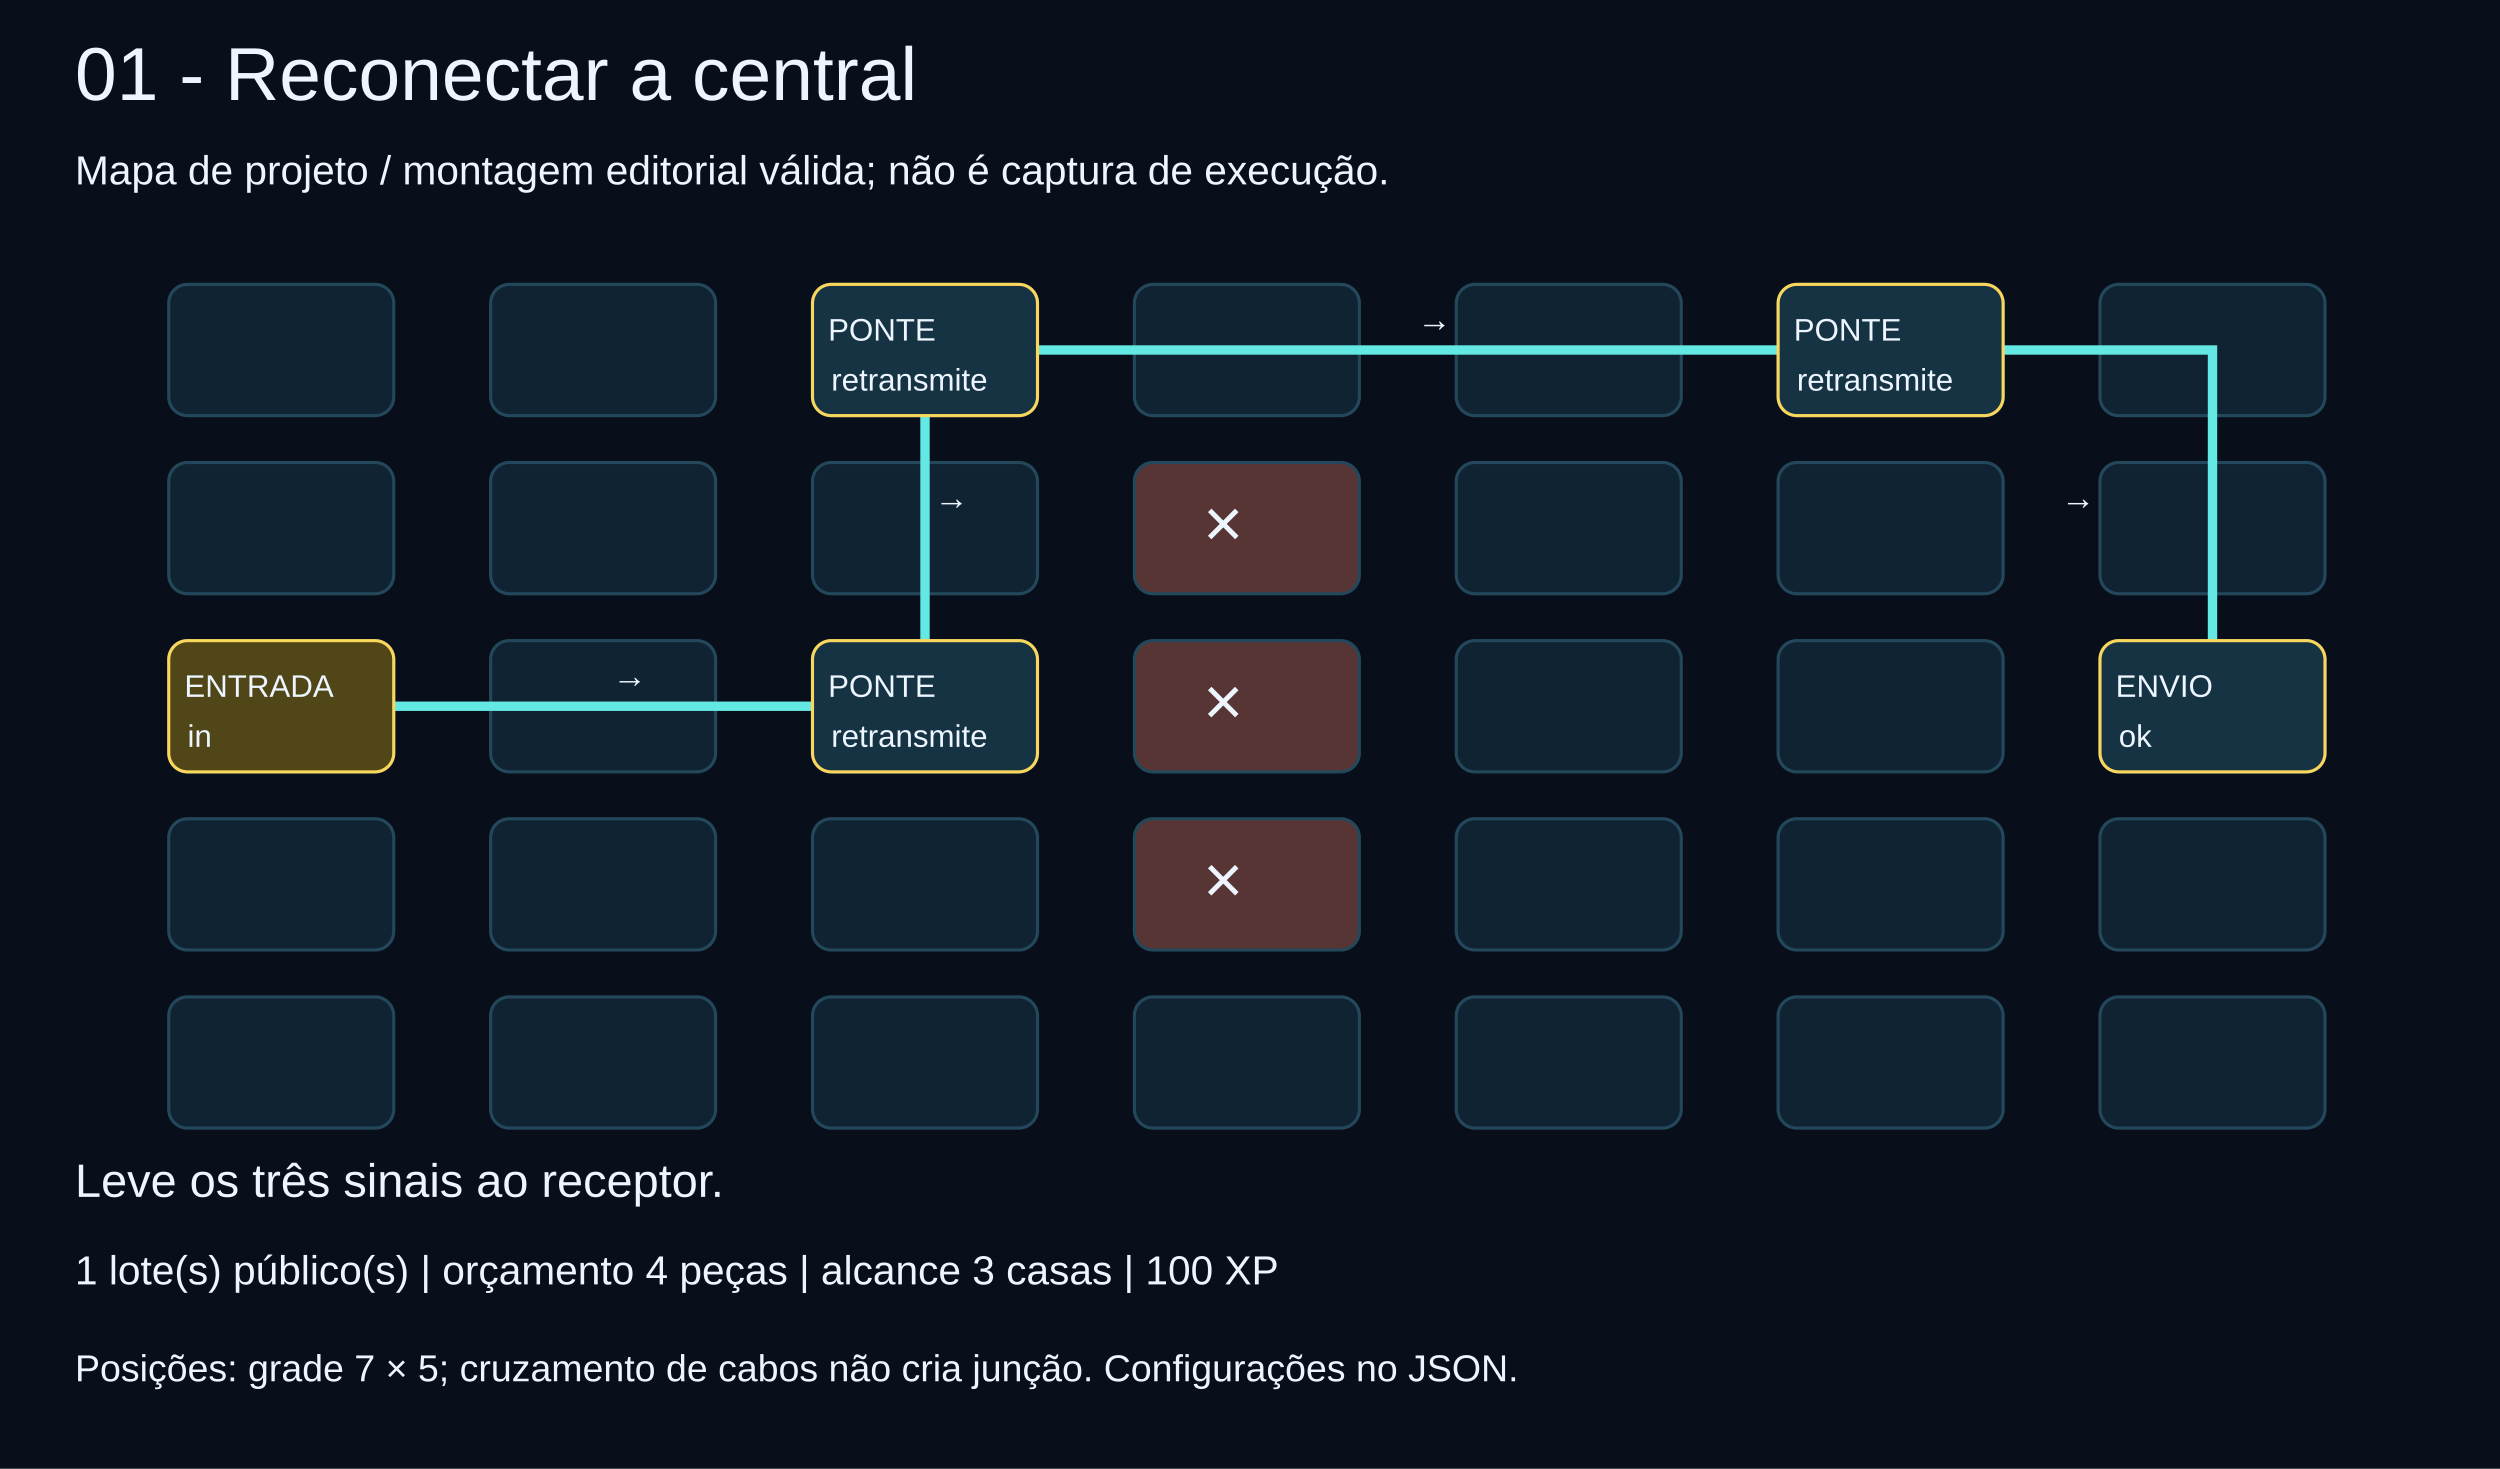
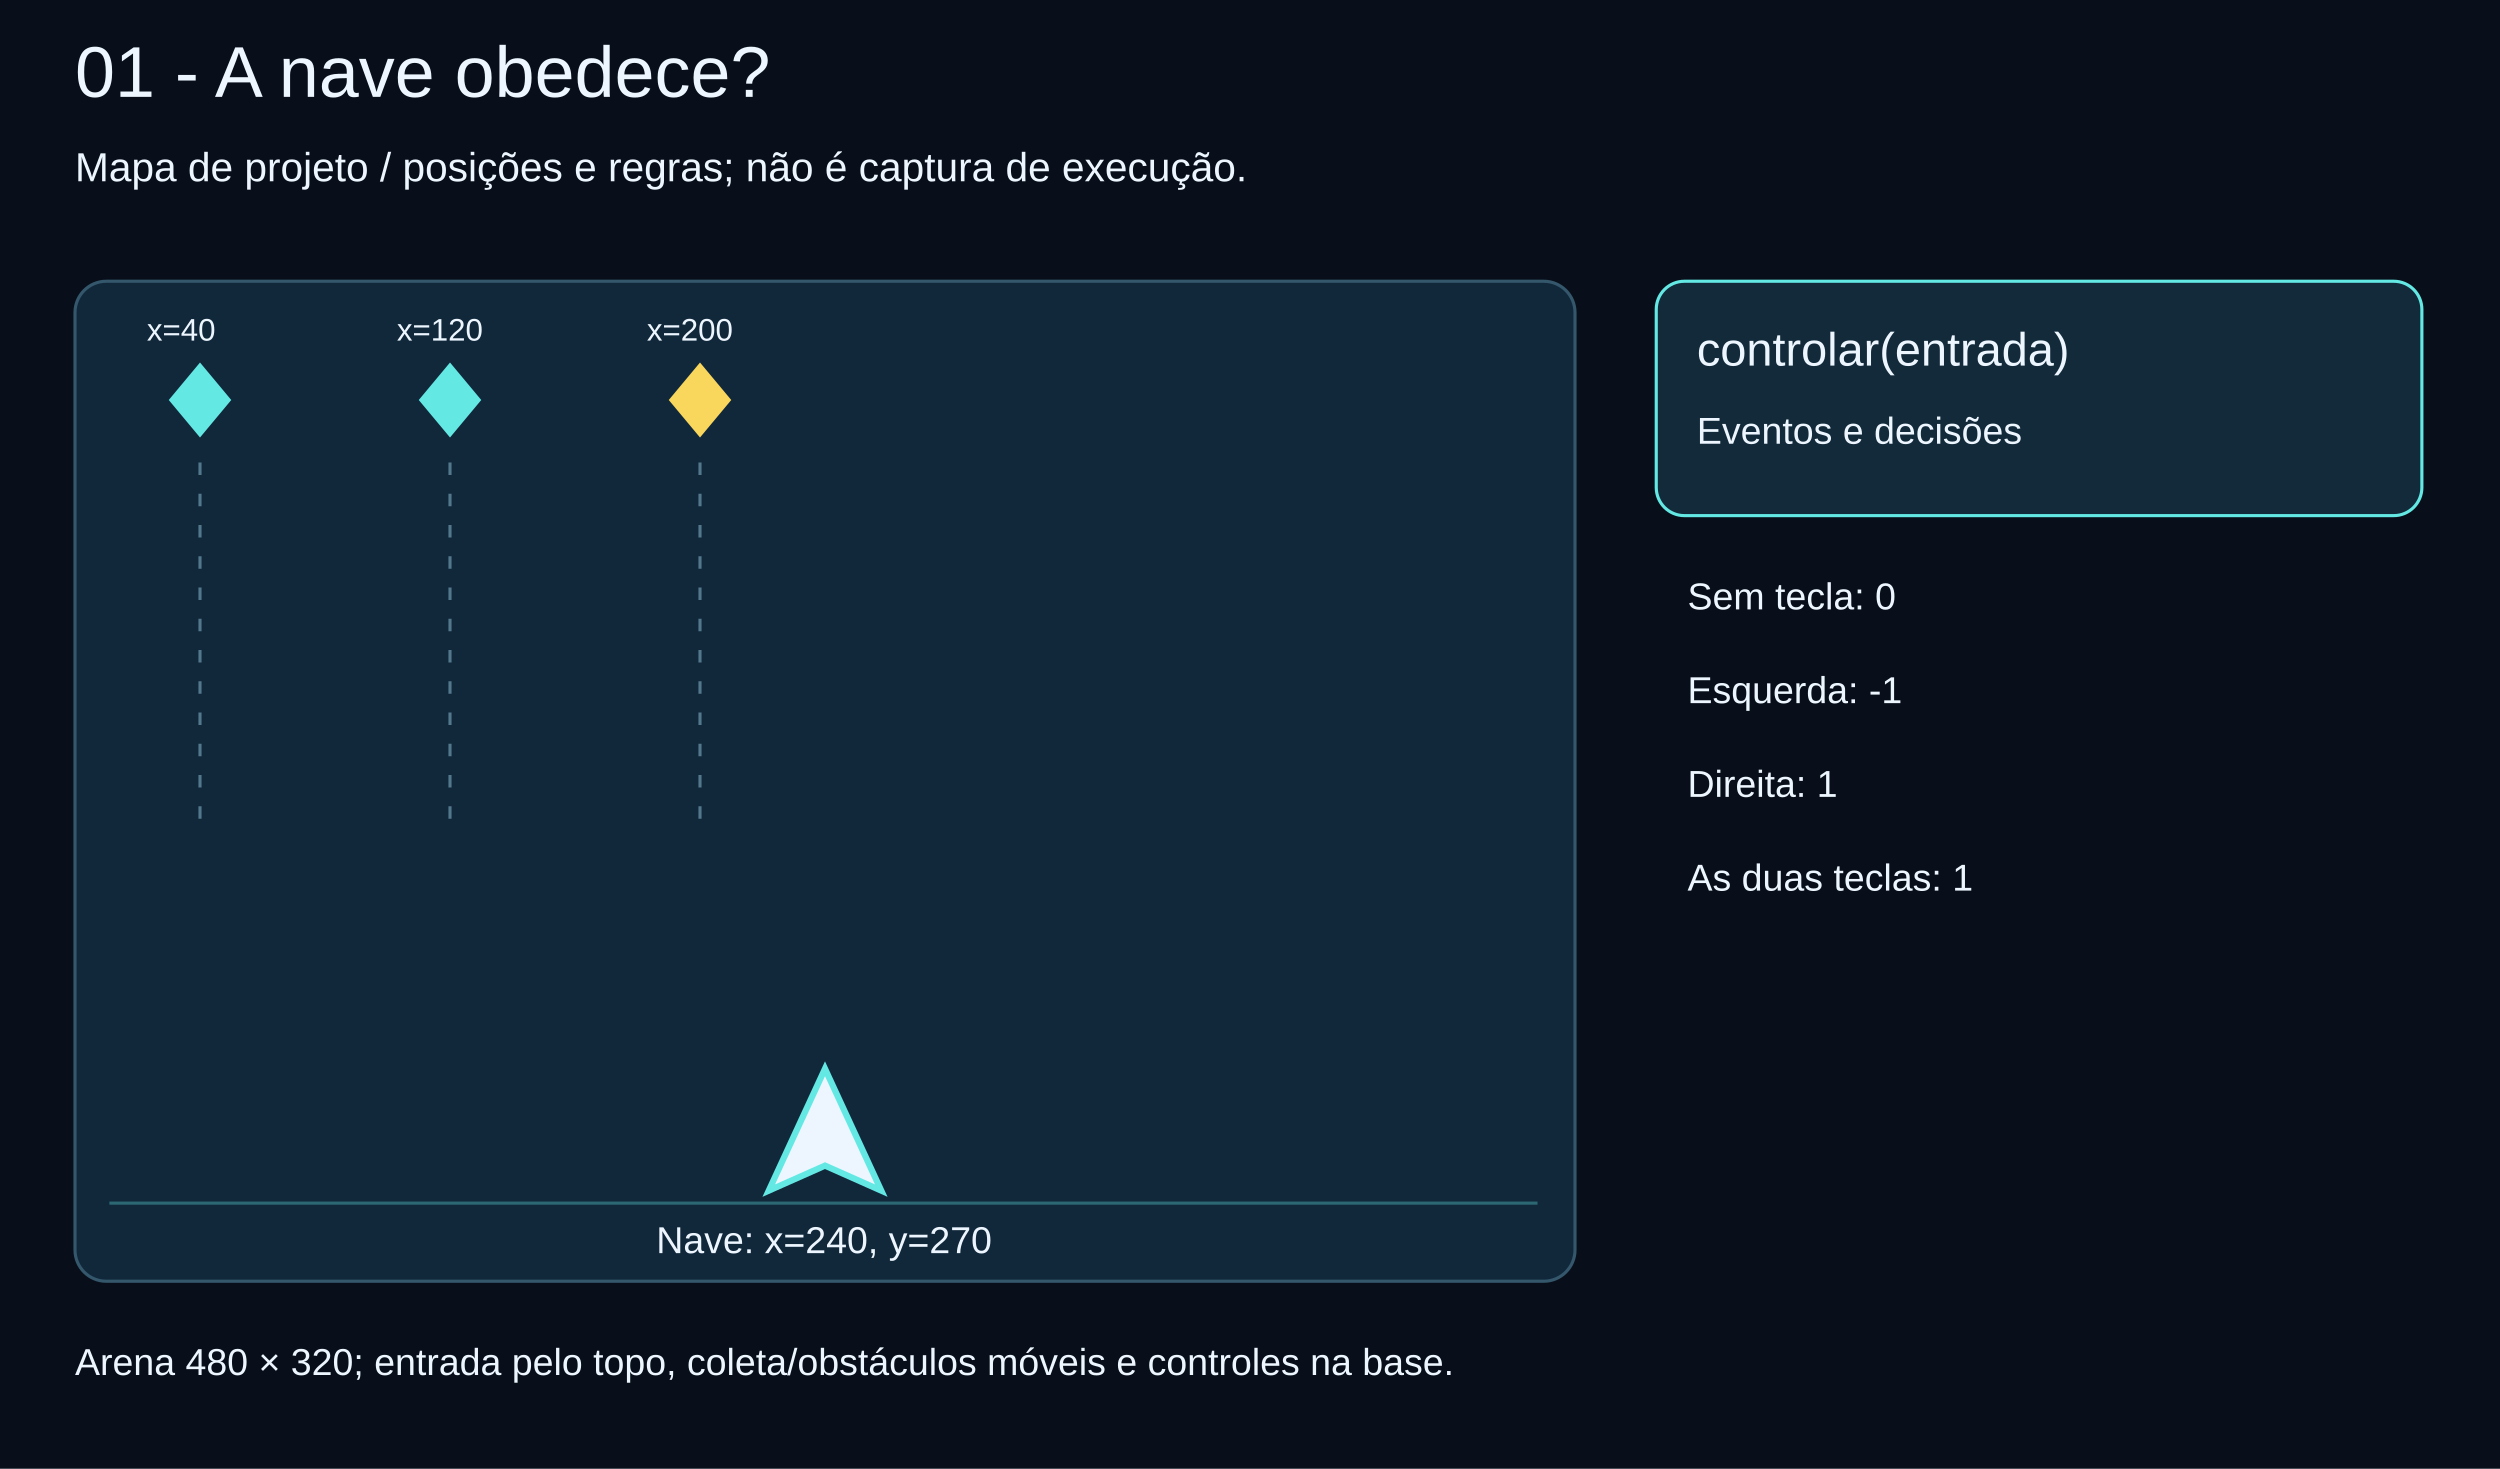
<svg xmlns="http://www.w3.org/2000/svg" width="800" height="470" viewBox="0 0 800 470">
  <rect width="100%" height="100%" fill="#080f1a" />
  <g font-family="Arial,sans-serif" fill="#edf6ff">
-     <text x="24" y="32" font-size="24">01 - Reconectar a central</text>
-     <text x="24" y="59" font-size="13">Mapa de projeto / montagem editorial válida; não é captura de execução.</text>
-     <rect x="54" y="91" width="72" height="42" rx="6" fill="#102332" stroke="#24485b" />
-     <rect x="157" y="91" width="72" height="42" rx="6" fill="#102332" stroke="#24485b" />
-     <rect x="260" y="91" width="72" height="42" rx="6" fill="#102332" stroke="#24485b" />
-     <rect x="363" y="91" width="72" height="42" rx="6" fill="#102332" stroke="#24485b" />
-     <rect x="466" y="91" width="72" height="42" rx="6" fill="#102332" stroke="#24485b" />
-     <rect x="569" y="91" width="72" height="42" rx="6" fill="#102332" stroke="#24485b" />
-     <rect x="672" y="91" width="72" height="42" rx="6" fill="#102332" stroke="#24485b" />
-     <rect x="54" y="148" width="72" height="42" rx="6" fill="#102332" stroke="#24485b" />
-     <rect x="157" y="148" width="72" height="42" rx="6" fill="#102332" stroke="#24485b" />
-     <rect x="260" y="148" width="72" height="42" rx="6" fill="#102332" stroke="#24485b" />
-     <rect x="363" y="148" width="72" height="42" rx="6" fill="#573535" stroke="#24485b" />
-     <text x="385" y="175" font-size="22">×</text>
-     <rect x="466" y="148" width="72" height="42" rx="6" fill="#102332" stroke="#24485b" />
-     <rect x="569" y="148" width="72" height="42" rx="6" fill="#102332" stroke="#24485b" />
-     <rect x="672" y="148" width="72" height="42" rx="6" fill="#102332" stroke="#24485b" />
-     <rect x="54" y="205" width="72" height="42" rx="6" fill="#102332" stroke="#24485b" />
-     <rect x="157" y="205" width="72" height="42" rx="6" fill="#102332" stroke="#24485b" />
-     <rect x="260" y="205" width="72" height="42" rx="6" fill="#102332" stroke="#24485b" />
-     <rect x="363" y="205" width="72" height="42" rx="6" fill="#573535" stroke="#24485b" />
-     <text x="385" y="232" font-size="22">×</text>
-     <rect x="466" y="205" width="72" height="42" rx="6" fill="#102332" stroke="#24485b" />
-     <rect x="569" y="205" width="72" height="42" rx="6" fill="#102332" stroke="#24485b" />
-     <rect x="672" y="205" width="72" height="42" rx="6" fill="#102332" stroke="#24485b" />
-     <rect x="54" y="262" width="72" height="42" rx="6" fill="#102332" stroke="#24485b" />
-     <rect x="157" y="262" width="72" height="42" rx="6" fill="#102332" stroke="#24485b" />
-     <rect x="260" y="262" width="72" height="42" rx="6" fill="#102332" stroke="#24485b" />
-     <rect x="363" y="262" width="72" height="42" rx="6" fill="#573535" stroke="#24485b" />
-     <text x="385" y="289" font-size="22">×</text>
-     <rect x="466" y="262" width="72" height="42" rx="6" fill="#102332" stroke="#24485b" />
-     <rect x="569" y="262" width="72" height="42" rx="6" fill="#102332" stroke="#24485b" />
-     <rect x="672" y="262" width="72" height="42" rx="6" fill="#102332" stroke="#24485b" />
-     <rect x="54" y="319" width="72" height="42" rx="6" fill="#102332" stroke="#24485b" />
-     <rect x="157" y="319" width="72" height="42" rx="6" fill="#102332" stroke="#24485b" />
-     <rect x="260" y="319" width="72" height="42" rx="6" fill="#102332" stroke="#24485b" />
-     <rect x="363" y="319" width="72" height="42" rx="6" fill="#102332" stroke="#24485b" />
-     <rect x="466" y="319" width="72" height="42" rx="6" fill="#102332" stroke="#24485b" />
-     <rect x="569" y="319" width="72" height="42" rx="6" fill="#102332" stroke="#24485b" />
-     <rect x="672" y="319" width="72" height="42" rx="6" fill="#102332" stroke="#24485b" />
-     <polyline points="90,226 296,226 296,226" fill="none" stroke="#64e8e4" stroke-width="3" />
-     <text x="196" y="220" font-size="11">→</text>
-     <polyline points="296,226 296,226 296,112" fill="none" stroke="#64e8e4" stroke-width="3" />
-     <text x="299" y="163" font-size="11">→</text>
-     <polyline points="296,112 605,112 605,112" fill="none" stroke="#64e8e4" stroke-width="3" />
-     <text x="453.5" y="106" font-size="11">→</text>
-     <polyline points="605,112 708,112 708,226" fill="none" stroke="#64e8e4" stroke-width="3" />
-     <text x="659.5" y="163" font-size="11">→</text>
-     <rect x="54" y="205" width="72" height="42" rx="6" fill="#514617" stroke="#f9d65c" />
-     <text x="59" y="223" font-size="10">ENTRADA</text>
-     <text x="60" y="239" font-size="10">in</text>
-     <rect x="672" y="205" width="72" height="42" rx="6" fill="#163344" stroke="#f9d65c" />
-     <text x="677" y="223" font-size="10">ENVIO</text>
-     <text x="678" y="239" font-size="10">ok</text>
-     <rect x="260" y="205" width="72" height="42" rx="6" fill="#163344" stroke="#f9d65c" />
-     <text x="265" y="223" font-size="10">PONTE</text>
-     <text x="266" y="239" font-size="10">retransmite</text>
-     <rect x="260" y="91" width="72" height="42" rx="6" fill="#163344" stroke="#f9d65c" />
-     <text x="265" y="109" font-size="10">PONTE</text>
-     <text x="266" y="125" font-size="10">retransmite</text>
-     <rect x="569" y="91" width="72" height="42" rx="6" fill="#163344" stroke="#f9d65c" />
-     <text x="574" y="109" font-size="10">PONTE</text>
-     <text x="575" y="125" font-size="10">retransmite</text>
-     <text x="24" y="383" font-size="15">Leve os três sinais ao receptor.</text>
-     <text x="24" y="411" font-size="13">1 lote(s) público(s) | orçamento 4 peças | alcance 3 casas | 100 XP</text>
-     <text x="24" y="442" font-size="12">Posições: grade 7 × 5; cruzamento de cabos não cria junção. Configurações no JSON.</text>
+     <text x="24" y="31" font-size="23">01 - A nave obedece?</text>
+     <text x="24" y="58" font-size="13">Mapa de projeto / posições e regras; não é captura de execução.</text>
+     <rect x="24" y="90" width="480" height="320" rx="10" fill="#11283b" stroke="#34576c" />
+     <path d="M64 116l10 12-10 12-10-12Z" fill="#64e8e4" />
+     <text x="47" y="109" font-size="10">x=40</text>
+     <path d="M64 148v120" stroke="#53778b" stroke-dasharray="4 6" />
+     <path d="M144 116l10 12-10 12-10-12Z" fill="#64e8e4" />
+     <text x="127" y="109" font-size="10">x=120</text>
+     <path d="M144 148v120" stroke="#53778b" stroke-dasharray="4 6" />
+     <path d="M224 116l10 12-10 12-10-12Z" fill="#f9d65c" />
+     <text x="207" y="109" font-size="10">x=200</text>
+     <path d="M224 148v120" stroke="#53778b" stroke-dasharray="4 6" />
+     <path d="M264 342l18 39-18-8-18 8Z" fill="#edf6ff" stroke="#64e8e4" stroke-width="2" />
+     <path d="M35 385H492" stroke="#64e8e455" />
+     <text x="210" y="401" font-size="12">Nave: x=240, y=270</text>
+     <rect x="530" y="90" width="245" height="75" rx="9" fill="#122a3a" stroke="#64e8e4" />
+     <text x="543" y="117" font-size="15">controlar(entrada)</text>
+     <text x="543" y="142" font-size="12">Eventos e decisões</text>
+     <text x="540" y="195" font-size="12">Sem tecla: 0</text>
+     <text x="540" y="225" font-size="12">Esquerda: -1</text>
+     <text x="540" y="255" font-size="12">Direita: 1</text>
+     <text x="540" y="285" font-size="12">As duas teclas: 1</text>
+     <text x="24" y="440" font-size="12">Arena 480 × 320; entrada pelo topo, coleta/obstáculos móveis e controles na base.</text>
  </g>
</svg>
